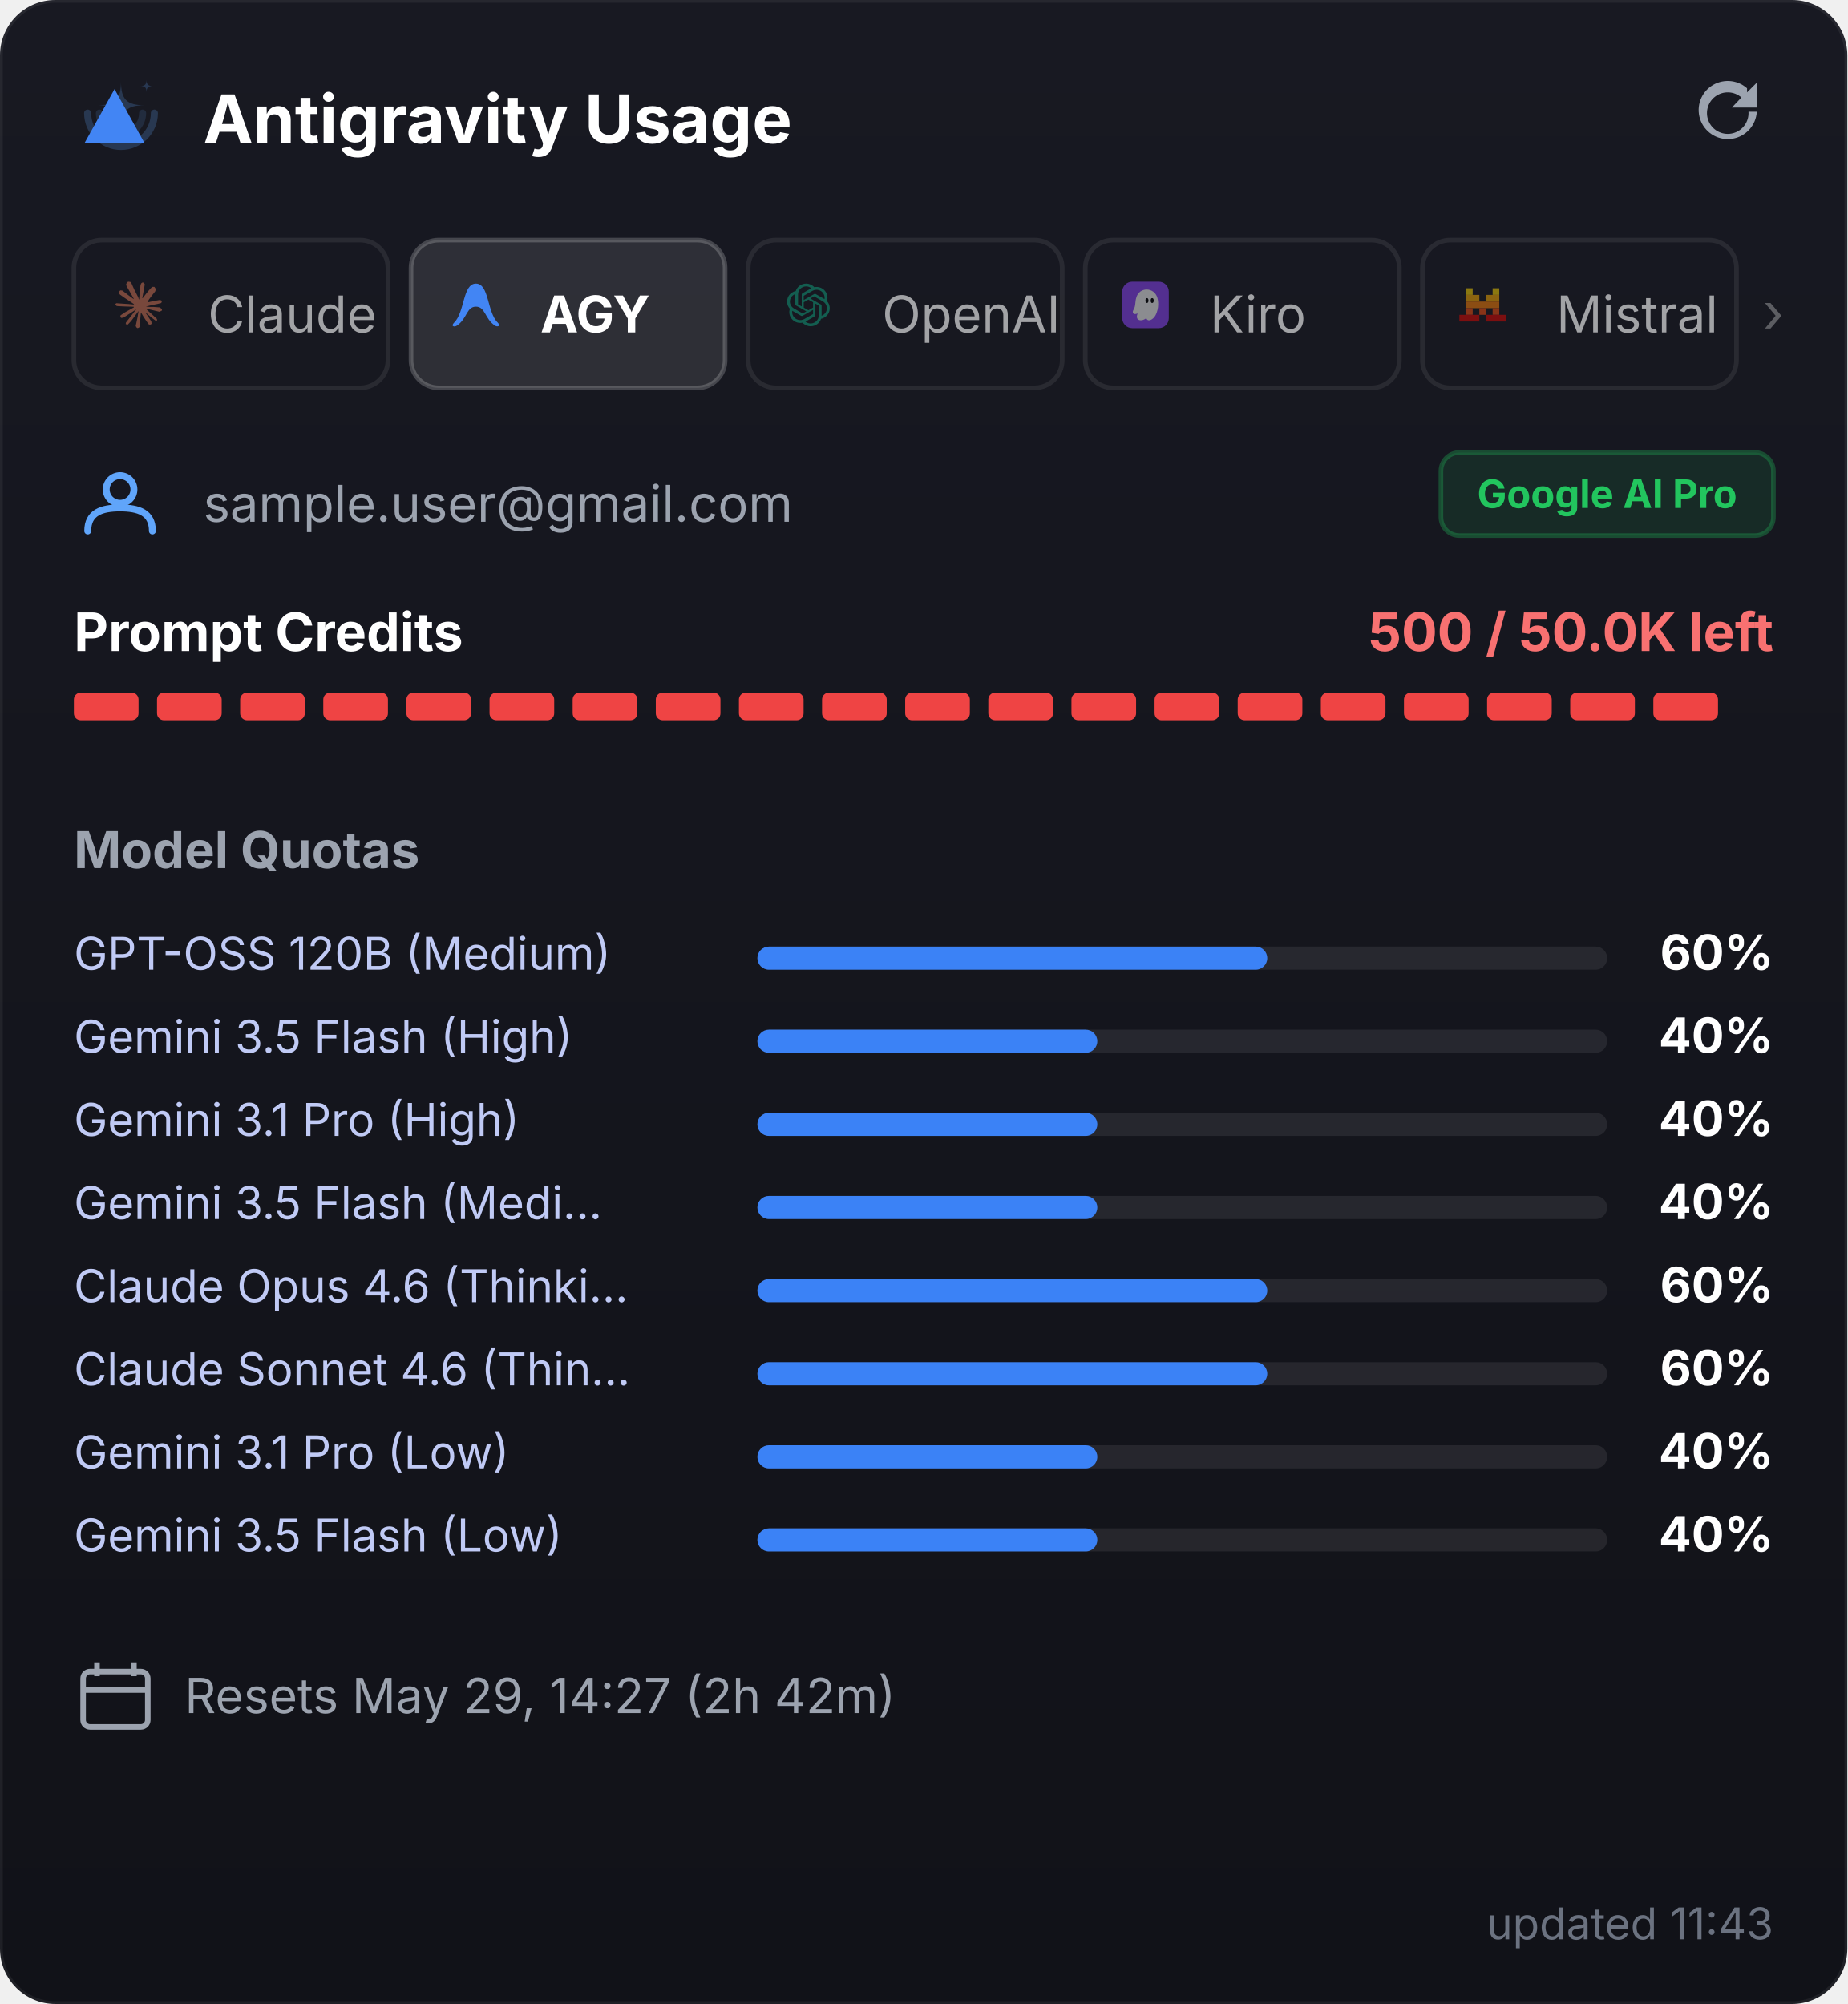
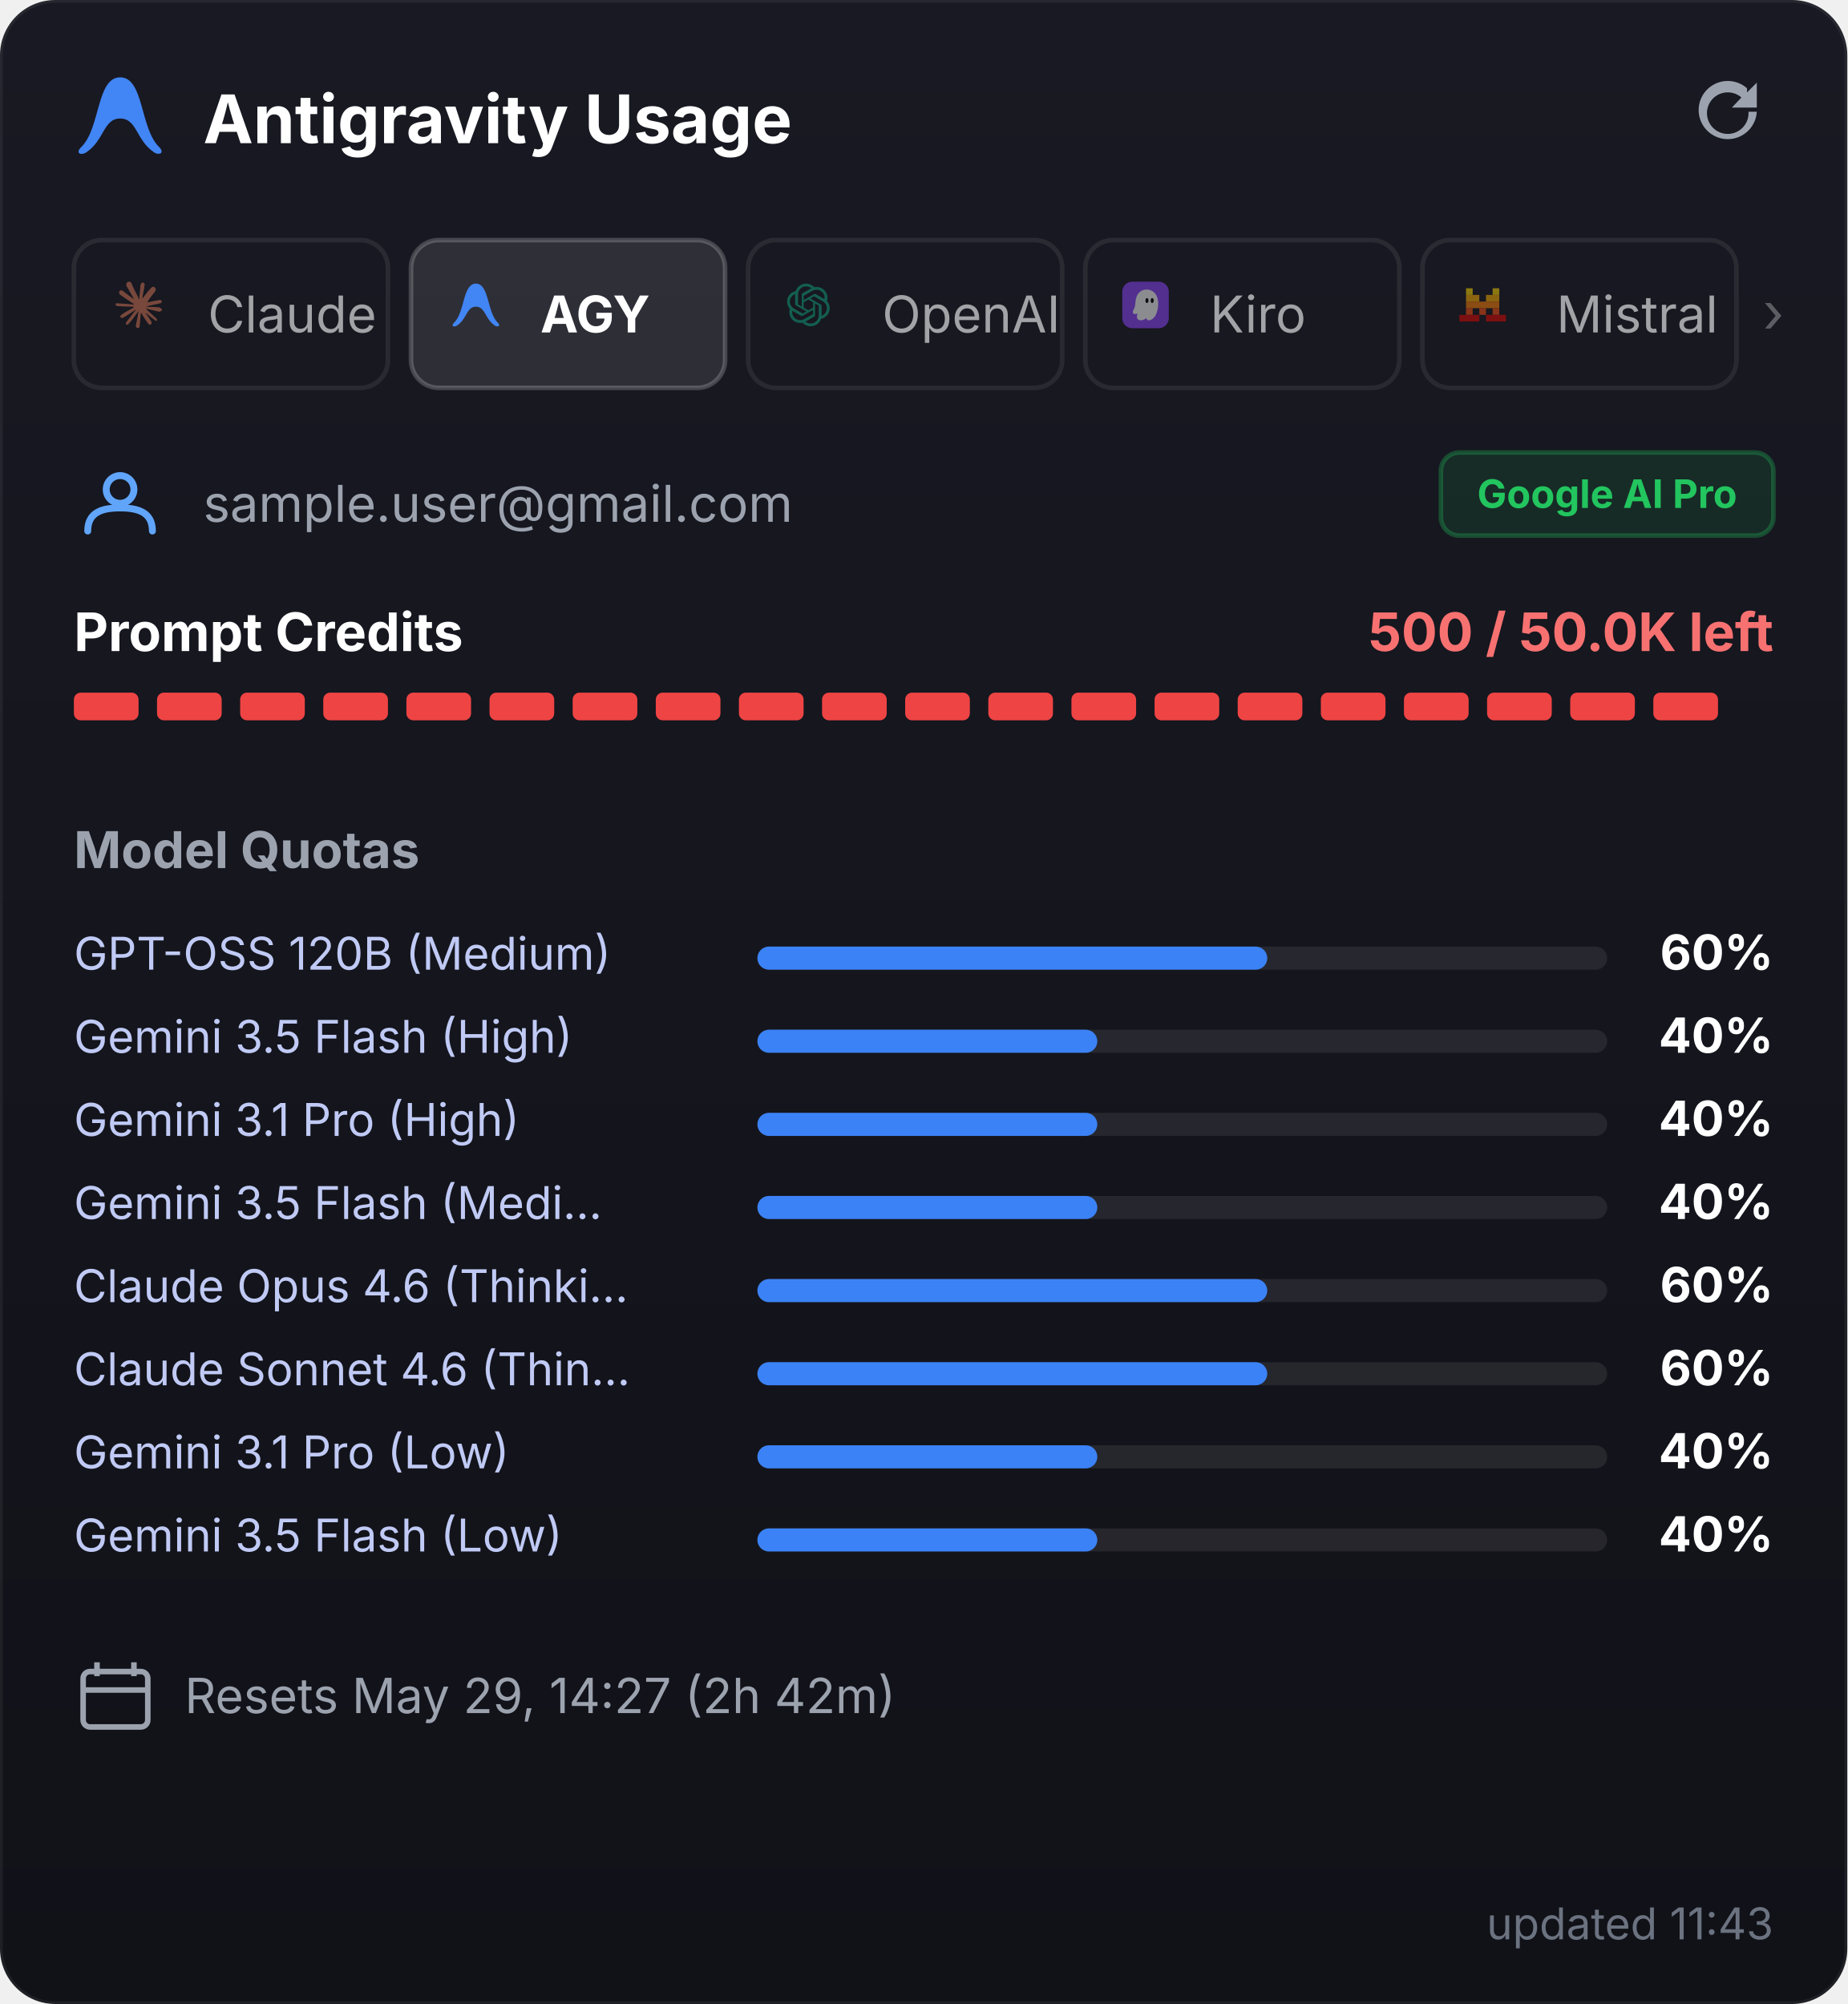
<svg xmlns="http://www.w3.org/2000/svg" viewBox="0 0 400 434" width="400" height="434">
  <defs>
    <linearGradient id="bgGrad" x1="0" y1="0" x2="0" y2="1">
      <stop offset="0%" stop-color="#181922" />
      <stop offset="100%" stop-color="#111218" />
    </linearGradient>
  </defs>
  <rect width="400" height="434" rx="12" fill="url(#bgGrad)" />
  <rect width="400" height="434" rx="12" fill="none" stroke="rgba(255,255,255,0.06)" stroke-width="1.2" />
  <g transform="translate(16, 16)">
-     <g transform="scale(0.85)" opacity="0.22">
-       <path d="M 3.5,10 A 8.5,8.5 0 0,0 20.5,10" fill="none" stroke="#60a5fa" stroke-width="1.8" stroke-linecap="round" />
-       <path d="M 6.5,10 A 5.5,5.5 0 0,0 17.5,10" fill="none" stroke="#60a5fa" stroke-width="1.8" stroke-linecap="round" opacity="0.6" />
-       <path d="M 12,2 C 12,6.5 13.5,8 18,8 C 13.5,8 12,9.5 12,14 C 12,9.5 10.5,8 6,8 C 10.5,8 12,6.5 12,2 Z" fill="#60a5fa" />
-       <path d="M 18.5,1.5 C 18.5,2.7 18.9,3.1 20.1,3.1 C 18.9,3.1 18.5,3.5 18.5,4.7 C 18.5,3.5 18.1,3.1 16.9,3.1 C 18.1,3.1 18.5,2.7 18.5,1.5 Z" fill="#60a5fa" />
-     </g>
-     <g transform="translate(1, 2) scale(1.3)">
-       <path d="M6,1 L11,10 L1,10 Z" fill="#4285f4" />
+     <g transform="translate(1, 0) scale(0.75)">
+       <path d="M21.751 22.607c1.34 1.005 3.35.335 1.508-1.508C17.73 15.74 18.904 1 12.037 1 5.17 1 6.342 15.74.815 21.1c-2.01 2.009.167 2.511 1.507 1.506 5.192-3.517 4.857-9.714 9.715-9.714 4.857 0 4.522 6.197 9.714 9.715z" fill="#4285f4" />
    </g>
    <text x="28" y="15" font-family="system-ui,-apple-system,sans-serif" font-size="14.5" font-weight="700" fill="#ffffff">Antigravity Usage</text>
  </g>
  <g class="btn" transform="translate(366, 17) scale(0.9)">
    <path d="M13.65 2.35A7 7 0 1 0 16 8h-2a5 5 0 1 1-1.7-3.43L10 7h6V1l-2.35 2.35z" fill="#9ca3af" />
  </g>
  <g transform="translate(0, 0)">
    <rect x="16" y="52" width="68" height="32" rx="6" fill="transparent" stroke="rgba(255,255,255,0.08)" stroke-width="1" />
    <g transform="translate(25, 61) scale(0.42)" opacity="0.5">
      <path d="M4.709 15.955l4.72-2.647.08-.23-.08-.128H9.2l-.79-.048-2.698-.073-2.339-.097-2.266-.122-.571-.121L0 11.784l.055-.352.48-.321.686.06 1.52.103 2.278.158 1.652.097 2.449.255h.389l.055-.157-.134-.098-.103-.097-2.358-1.596-2.552-1.688-1.336-.972-.724-.491-.364-.462-.158-1.008.656-.722.881.06.225.061.893.686 1.908 1.476 2.491 1.833.365.304.145-.103.019-.073-.164-.274-1.355-2.446-1.446-2.49-.644-1.032-.17-.619a2.97 2.97 0 01-.104-.729L6.283.134 6.696 0l.996.134.42.364.62 1.414 1.002 2.229 1.555 3.03.456.898.243.832.091.255h.158V9.01l.128-1.706.237-2.095.23-2.695.08-.76.376-.91.747-.492.584.28.48.685-.067.444-.286 1.851-.559 2.903-.364 1.942h.212l.243-.242.985-1.306 1.652-2.064.73-.82.85-.904.547-.431h1.033l.76 1.129-.34 1.166-1.064 1.347-.881 1.142-1.264 1.7-.79 1.36.073.11.188-.02 2.856-.606 1.543-.28 1.841-.315.833.388.091.395-.328.807-1.969.486-2.309.462-3.439.813-.042.03.049.061 1.549.146.662.036h1.622l3.02.225.79.522.474.638-.079.485-1.215.62-1.64-.389-3.829-.91-1.312-.329h-.182v.11l1.093 1.068 2.006 1.81 2.509 2.33.127.578-.322.455-.34-.049-2.205-1.657-.851-.747-1.926-1.62h-.128v.17l.444.649 2.345 3.521.122 1.08-.17.353-.608.213-.668-.122-1.374-1.925-1.415-2.167-1.143-1.943-.14.08-.674 7.254-.316.37-.729.28-.607-.461-.322-.747.322-1.476.389-1.924.315-1.53.286-1.9.17-.632-.012-.042-.14.018-1.434 1.967-2.18 2.945-1.726 1.845-.414.164-.717-.37.067-.662.401-.589 2.388-3.036 1.44-1.882.93-1.086-.006-.158h-.055L4.132 18.56l-1.13.146-.487-.456.061-.746.231-.243 1.908-1.312-.006.006z" fill="#D97757" />
    </g>
    <text x="45" y="72" font-family="system-ui,-apple-system,sans-serif" font-size="11" font-weight="400" fill="#ffffff" opacity="0.6">Claude</text>
    <rect x="89" y="52" width="68" height="32" rx="6" fill="rgba(255,255,255,0.1)" stroke="rgba(255,255,255,0.2)" stroke-width="1" />
    <g transform="translate(98, 61) scale(0.42)">
      <path d="M21.751 22.607c1.34 1.005 3.35.335 1.508-1.508C17.73 15.74 18.904 1 12.037 1 5.17 1 6.342 15.74.815 21.1c-2.01 2.009.167 2.511 1.507 1.506 5.192-3.517 4.857-9.714 9.715-9.714 4.857 0 4.522 6.197 9.714 9.715z" fill="#4285f4" />
    </g>
    <text x="117" y="72" font-family="system-ui,-apple-system,sans-serif" font-size="11" font-weight="700" fill="#ffffff">AGY</text>
    <rect x="162" y="52" width="68" height="32" rx="6" fill="transparent" stroke="rgba(255,255,255,0.08)" stroke-width="1" />
    <g transform="translate(170, 61) scale(0.42)" opacity="0.5">
      <path d="M21.55 10.004a5.416 5.416 0 00-.478-4.501c-1.217-2.09-3.662-3.166-6.05-2.66A5.59 5.59 0 0010.831 1C8.39.995 6.224 2.546 5.473 4.838A5.553 5.553 0 001.76 7.496a5.487 5.487 0 00.691 6.5 5.416 5.416 0 00.477 4.502c1.217 2.09 3.662 3.165 6.05 2.66A5.586 5.586 0 0013.168 23c2.443.006 4.61-1.546 5.361-3.84a5.553 5.553 0 003.715-2.66 5.488 5.488 0 00-.693-6.497v.001zm-8.381 11.558a4.199 4.199 0 01-2.675-.954c.034-.018.093-.05.132-.074l4.44-2.53a.71.71 0 00.364-.623v-6.176l1.877 1.069c.02.01.033.029.036.05v5.115c-.003 2.274-1.87 4.118-4.174 4.123zM4.192 17.78a4.059 4.059 0 01-.498-2.763c.032.02.09.055.131.078l4.44 2.53c.225.13.504.13.73 0l5.42-3.088v2.138a.068.068 0 01-.027.057L9.9 19.288c-1.999 1.136-4.552.46-5.707-1.51h-.001zM3.023 8.216A4.15 4.15 0 015.198 6.41l-.002.151v5.06a.711.711 0 00.364.624l5.42 3.087-1.876 1.07a.067.067 0 01-.063.005l-4.489-2.559c-1.995-1.14-2.679-3.658-1.53-5.63h.001zm15.417 3.54l-5.42-3.088L14.896 7.6a.067.067 0 01.063-.006l4.489 2.557c1.998 1.14 2.683 3.662 1.529 5.633a4.163 4.163 0 01-2.174 1.807V12.38a.71.71 0 00-.363-.623zm1.867-2.773a6.04 6.04 0 00-.132-.078l-4.44-2.53a.731.731 0 00-.729 0l-5.42 3.088V7.325a.068.068 0 01.027-.057L14.1 4.713c2-1.137 4.555-.46 5.707 1.513.487.833.664 1.809.499 2.757h.001zm-11.741 3.81l-1.877-1.068a.065.065 0 01-.036-.051V6.559c.001-2.277 1.873-4.122 4.181-4.12.976 0 1.92.338 2.671.954-.034.018-.092.05-.131.073l-4.44 2.53a.71.71 0 00-.365.623l-.003 6.173v.002zm1.02-2.168L12 9.25l2.414 1.375v2.75L12 14.75l-2.415-1.375v-2.75z" fill="#10a37f" />
    </g>
    <text x="191" y="72" font-family="system-ui,-apple-system,sans-serif" font-size="11" font-weight="400" fill="#ffffff" opacity="0.6">OpenAI</text>
    <rect x="235" y="52" width="68" height="32" rx="6" fill="transparent" stroke="rgba(255,255,255,0.08)" stroke-width="1" />
    <g transform="translate(243, 61) scale(0.42)" opacity="0.5">
      <path d="M18.8 0H5.2A5.2 5.2 0 000 5.2v13.6A5.2 5.2 0 005.2 24h13.6a5.2 5.2 0 005.2-5.2V5.2A5.2 5.2 0 0018.8 0z" fill="#9046FF" />
      <path d="M7.97 16.376c-1.644 3.642 1.86 4.556 4.443 2.424.76 2.39 3.608.607 4.631-1.247 2.251-4.084 1.342-8.249 1.108-9.108-1.6-5.859-9.6-5.869-10.976.03-.323 1.033-.328 2.206-.507 3.423-.09.617-.16 1.009-.393 1.655-.139.373-.323.7-.62 1.257-.458.865-.264 2.53 2.101 1.665l.224-.1h-.01l-.001.001z" fill="#fff" />
      <path d="M12.722 10.985c-.656 0-.755-.785-.755-1.252 0-.423.074-.756.218-.97a.61.61 0 01.537-.283c.229 0 .428.095.567.289.159.218.243.55.243.964 0 .785-.303 1.252-.805 1.252h-.005zm2.703 0c-.656 0-.755-.785-.755-1.252 0-.423.074-.756.219-.97a.61.61 0 01.536-.283c.229 0 .428.095.567.289.159.218.243.55.243.964 0 .785-.303 1.252-.805 1.252h-.005z" fill="#000" />
    </g>
    <text x="262" y="72" font-family="system-ui,-apple-system,sans-serif" font-size="11" font-weight="400" fill="#ffffff" opacity="0.6">Kiro</text>
    <rect x="308" y="52" width="68" height="32" rx="6" fill="transparent" stroke="rgba(255,255,255,0.08)" stroke-width="1" />
    <g transform="translate(316, 61) scale(0.42)" opacity="0.5">
      <path d="M3.428 3.4h3.429v3.428H3.428V3.4zm13.714 0h3.43v3.428h-3.43V3.4z" fill="gold" />
      <path d="M3.428 6.828h6.857v3.429H3.429V6.828zm10.286 0h6.857v3.429h-6.857V6.828z" fill="#FFAF00" />
      <path d="M3.428 10.258h17.144v3.428H3.428v-3.428z" fill="#FF8205" />
      <path d="M3.428 13.686h3.429v3.428H3.428v-3.428zm6.858 0h3.429v3.428h-3.429v-3.428zm6.856 0h3.43v3.428h-3.43v-3.428z" fill="#FA500F" />
      <path d="M0 17.114h10.286v3.429H0v-3.429zm13.714 0H24v3.429H13.714v-3.429z" fill="#E10500" />
    </g>
    <text x="337" y="72" font-family="system-ui,-apple-system,sans-serif" font-size="11" font-weight="400" fill="#ffffff" opacity="0.6">Mistral</text>
    <text x="384" y="72" text-anchor="middle" font-family="system-ui,-apple-system,sans-serif" font-size="12" fill="rgba(255,255,255,0.3)">›</text>
  </g>
  <g transform="translate(16, 100)">
    <g fill="none" stroke="#60a5fa" stroke-width="1.5">
      <circle cx="10" cy="6" r="3" />
      <path d="M3,15 C3,11 6,10 10,10 C14,10 17,11 17,15" stroke-linecap="round" />
    </g>
    <text x="28" y="13" font-family="system-ui,-apple-system,sans-serif" font-size="11" fill="#9ca3af">sample.user@gmail.com</text>
  </g>
  <rect x="312" y="98" width="72" height="18" rx="4" fill="rgba(34,197,94,0.12)" stroke="rgba(34,197,94,0.3)" stroke-width="1" />
  <text x="348" y="110" text-anchor="middle" font-family="system-ui,-apple-system,sans-serif" font-size="8.5" font-weight="700" fill="#22c55e">Google AI Pro</text>
  <text x="16" y="141" font-family="system-ui,-apple-system,sans-serif" font-size="11.5" font-weight="700" fill="#ffffff">Prompt Credits</text>
  <text x="384" y="141" text-anchor="end" font-family="system-ui,-apple-system,sans-serif" font-size="11.5" font-weight="700" fill="#f87171">500 / 50.0K left</text>
  <g transform="translate(16, 150)">
    <rect x="0" y="0" width="14" height="6" rx="1.5" fill="#ef4444" />
    <rect x="18" y="0" width="14" height="6" rx="1.5" fill="#ef4444" />
    <rect x="36" y="0" width="14" height="6" rx="1.5" fill="#ef4444" />
    <rect x="54" y="0" width="14" height="6" rx="1.5" fill="#ef4444" />
    <rect x="72" y="0" width="14" height="6" rx="1.5" fill="#ef4444" />
    <rect x="90" y="0" width="14" height="6" rx="1.5" fill="#ef4444" />
    <rect x="108" y="0" width="14" height="6" rx="1.5" fill="#ef4444" />
    <rect x="126" y="0" width="14" height="6" rx="1.5" fill="#ef4444" />
    <rect x="144" y="0" width="14" height="6" rx="1.5" fill="#ef4444" />
    <rect x="162" y="0" width="14" height="6" rx="1.5" fill="#ef4444" />
    <rect x="180" y="0" width="14" height="6" rx="1.5" fill="#ef4444" />
    <rect x="198" y="0" width="14" height="6" rx="1.5" fill="#ef4444" />
    <rect x="216" y="0" width="14" height="6" rx="1.5" fill="#ef4444" />
    <rect x="234" y="0" width="14" height="6" rx="1.5" fill="#ef4444" />
    <rect x="252" y="0" width="14" height="6" rx="1.5" fill="#ef4444" />
    <rect x="270" y="0" width="14" height="6" rx="1.5" fill="#ef4444" />
    <rect x="288" y="0" width="14" height="6" rx="1.5" fill="#ef4444" />
    <rect x="306" y="0" width="14" height="6" rx="1.5" fill="#ef4444" />
    <rect x="324" y="0" width="14" height="6" rx="1.5" fill="#ef4444" />
    <rect x="342" y="0" width="14" height="6" rx="1.5" fill="#ef4444" />
  </g>
  <text x="16" y="188" font-family="system-ui,-apple-system,sans-serif" font-size="11" font-weight="700" fill="#9ca3af">Model Quotas</text>
  <g transform="translate(0, 200)">
    <g transform="translate(0, 0)">
      <text x="16" y="10" font-family="system-ui,-apple-system,sans-serif" font-size="9.8" fill="#c0caf5">GPT-OSS 120B (Medium)</text>
      <rect x="164" y="5" width="184" height="5" rx="2.5" fill="rgba(255,255,255,0.08)" />
      <rect x="164" y="5" width="110.4" height="5" rx="2.5" fill="#3b82f6" />
      <text x="384" y="10" text-anchor="end" font-family="system-ui,-apple-system,sans-serif" font-size="10.5" font-weight="700" fill="#ffffff">60%</text>
    </g>
    <g transform="translate(0, 18)">
      <text x="16" y="10" font-family="system-ui,-apple-system,sans-serif" font-size="9.8" fill="#c0caf5">Gemini 3.5 Flash (High)</text>
      <rect x="164" y="5" width="184" height="5" rx="2.5" fill="rgba(255,255,255,0.08)" />
      <rect x="164" y="5" width="73.6" height="5" rx="2.5" fill="#3b82f6" />
      <text x="384" y="10" text-anchor="end" font-family="system-ui,-apple-system,sans-serif" font-size="10.5" font-weight="700" fill="#ffffff">40%</text>
    </g>
    <g transform="translate(0, 36)">
      <text x="16" y="10" font-family="system-ui,-apple-system,sans-serif" font-size="9.8" fill="#c0caf5">Gemini 3.1 Pro (High)</text>
      <rect x="164" y="5" width="184" height="5" rx="2.5" fill="rgba(255,255,255,0.08)" />
      <rect x="164" y="5" width="73.6" height="5" rx="2.5" fill="#3b82f6" />
      <text x="384" y="10" text-anchor="end" font-family="system-ui,-apple-system,sans-serif" font-size="10.5" font-weight="700" fill="#ffffff">40%</text>
    </g>
    <g transform="translate(0, 54)">
      <text x="16" y="10" font-family="system-ui,-apple-system,sans-serif" font-size="9.8" fill="#c0caf5">Gemini 3.5 Flash (Medi...</text>
      <rect x="164" y="5" width="184" height="5" rx="2.5" fill="rgba(255,255,255,0.08)" />
      <rect x="164" y="5" width="73.6" height="5" rx="2.5" fill="#3b82f6" />
      <text x="384" y="10" text-anchor="end" font-family="system-ui,-apple-system,sans-serif" font-size="10.5" font-weight="700" fill="#ffffff">40%</text>
    </g>
    <g transform="translate(0, 72)">
      <text x="16" y="10" font-family="system-ui,-apple-system,sans-serif" font-size="9.8" fill="#c0caf5">Claude Opus 4.6 (Thinki...</text>
      <rect x="164" y="5" width="184" height="5" rx="2.5" fill="rgba(255,255,255,0.08)" />
      <rect x="164" y="5" width="110.4" height="5" rx="2.5" fill="#3b82f6" />
      <text x="384" y="10" text-anchor="end" font-family="system-ui,-apple-system,sans-serif" font-size="10.5" font-weight="700" fill="#ffffff">60%</text>
    </g>
    <g transform="translate(0, 90)">
      <text x="16" y="10" font-family="system-ui,-apple-system,sans-serif" font-size="9.8" fill="#c0caf5">Claude Sonnet 4.6 (Thin...</text>
      <rect x="164" y="5" width="184" height="5" rx="2.5" fill="rgba(255,255,255,0.08)" />
      <rect x="164" y="5" width="110.4" height="5" rx="2.5" fill="#3b82f6" />
      <text x="384" y="10" text-anchor="end" font-family="system-ui,-apple-system,sans-serif" font-size="10.5" font-weight="700" fill="#ffffff">60%</text>
    </g>
    <g transform="translate(0, 108)">
      <text x="16" y="10" font-family="system-ui,-apple-system,sans-serif" font-size="9.8" fill="#c0caf5">Gemini 3.1 Pro (Low)</text>
      <rect x="164" y="5" width="184" height="5" rx="2.5" fill="rgba(255,255,255,0.08)" />
      <rect x="164" y="5" width="73.6" height="5" rx="2.5" fill="#3b82f6" />
      <text x="384" y="10" text-anchor="end" font-family="system-ui,-apple-system,sans-serif" font-size="10.5" font-weight="700" fill="#ffffff">40%</text>
    </g>
    <g transform="translate(0, 126)">
      <text x="16" y="10" font-family="system-ui,-apple-system,sans-serif" font-size="9.8" fill="#c0caf5">Gemini 3.5 Flash (Low)</text>
      <rect x="164" y="5" width="184" height="5" rx="2.5" fill="rgba(255,255,255,0.08)" />
      <rect x="164" y="5" width="73.6" height="5" rx="2.5" fill="#3b82f6" />
      <text x="384" y="10" text-anchor="end" font-family="system-ui,-apple-system,sans-serif" font-size="10.5" font-weight="700" fill="#ffffff">40%</text>
    </g>
  </g>
  <g transform="translate(16, 358)">
    <g fill="none" stroke="#9ca3af" stroke-width="1.2">
      <rect x="2" y="4" width="14" height="12" rx="1.5" />
      <line x1="2" y1="8" x2="16" y2="8" />
      <line x1="5" y1="2" x2="5" y2="5" />
      <line x1="13" y1="2" x2="13" y2="5" />
    </g>
    <text x="24" y="13" font-family="system-ui,-apple-system,sans-serif" font-size="10.5" fill="#9ca3af">Resets May 29, 14:27 (2h 42m)</text>
  </g>
  <text x="384" y="420" text-anchor="end" font-family="system-ui,-apple-system,sans-serif" font-size="9.5" fill="#6b7280">updated 11:43</text>
</svg>
